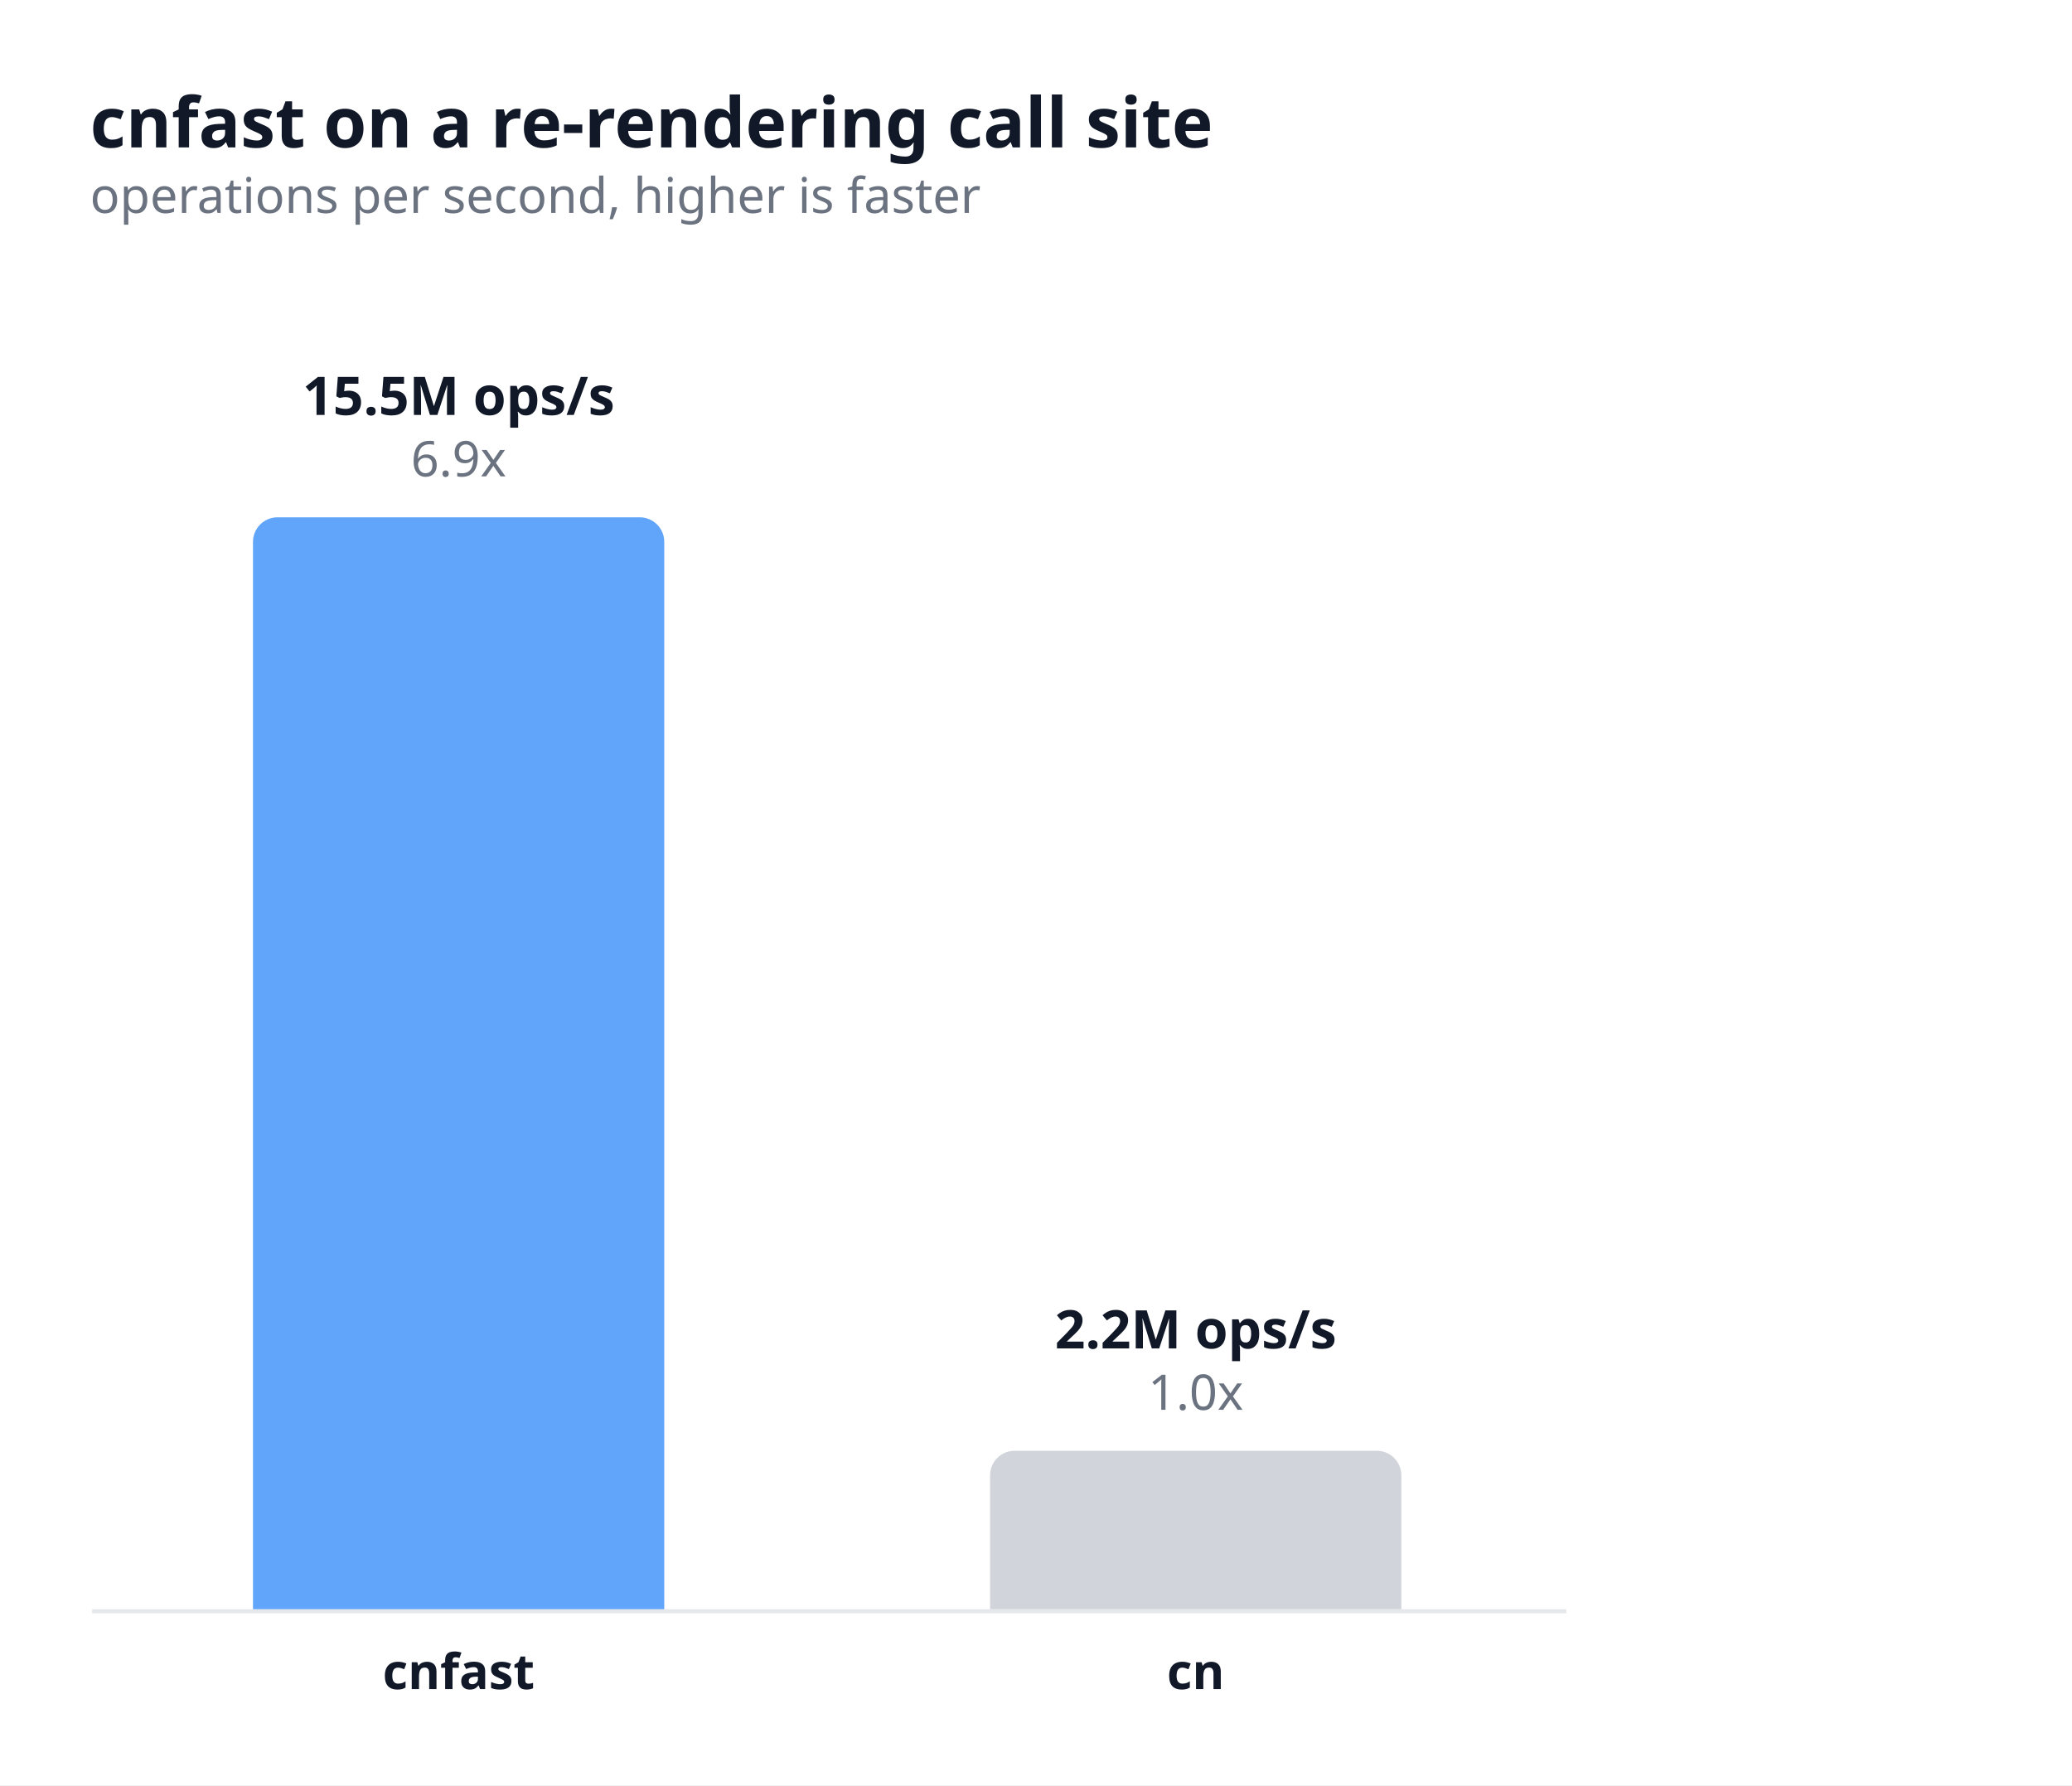
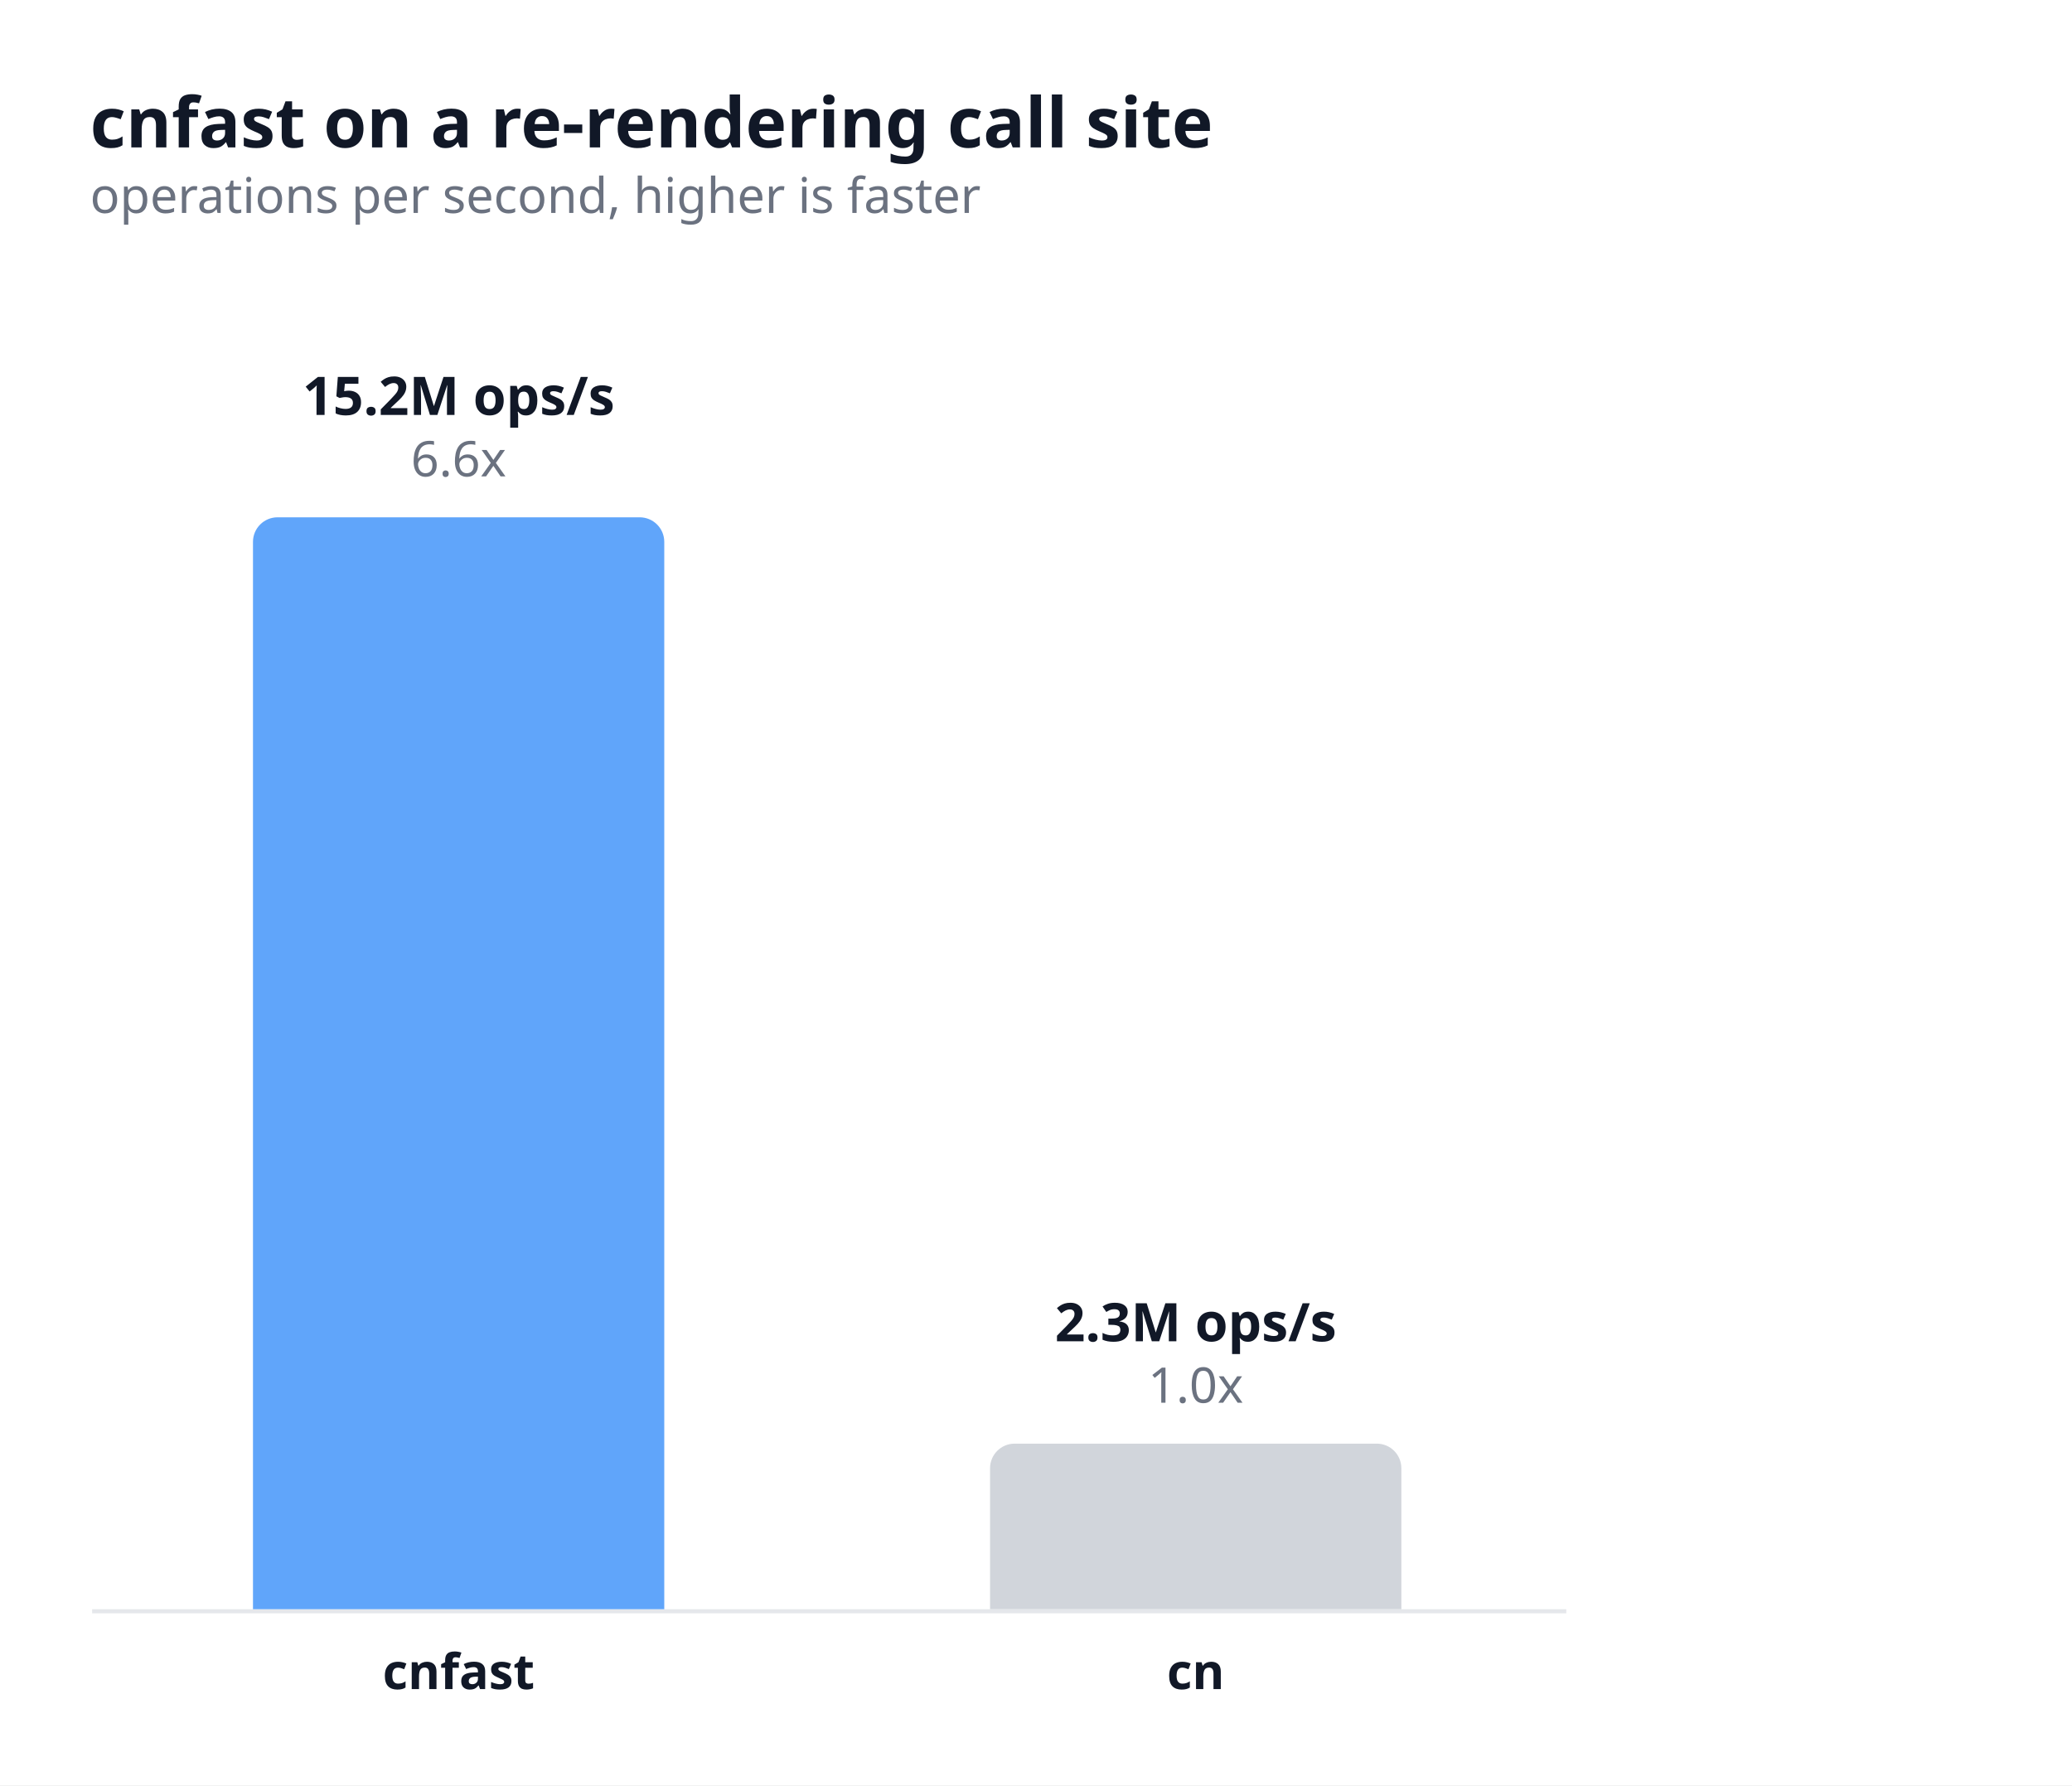
<svg xmlns="http://www.w3.org/2000/svg" version="1.1" class="marks" width="506" height="436" viewBox="0 0 506 436">
  <rect width="506" height="436" fill="#ffffff" />
  <g fill="none" stroke-miterlimit="10" transform="translate(22,73)">
    <g class="mark-group role-frame root" role="graphics-object" aria-roledescription="group mark container">
      <g transform="translate(0,0)">
        <path class="background" aria-hidden="true" d="M0,0h360v320h-360Z" />
        <g>
          <g class="mark-group role-axis" role="graphics-symbol" aria-roledescription="axis" aria-label="X-axis for a discrete scale with 2 values: cnfast, cn">
            <g transform="translate(0.5,320.5)">
              <path class="background" aria-hidden="true" d="M0,0h0v0h0Z" pointer-events="none" />
              <g>
                <g class="mark-text role-axis-label" pointer-events="none">
                  <text text-anchor="middle" transform="translate(89.5,19)" font-family="sans-serif" font-size="12px" font-weight="bold" fill="#111827" opacity="1">cnfast</text>
                  <text text-anchor="middle" transform="translate(269.5,19)" font-family="sans-serif" font-size="12px" font-weight="bold" fill="#111827" opacity="1">cn</text>
                </g>
                <g class="mark-rule role-axis-domain" pointer-events="none">
                  <line transform="translate(0,0)" x2="360" y2="0" stroke="#e5e7eb" stroke-width="1" opacity="1" />
                </g>
              </g>
              <path class="foreground" aria-hidden="true" d="" pointer-events="none" display="none" />
            </g>
          </g>
          <g class="mark-group role-scope" role="graphics-object" aria-roledescription="group mark container">
            <g transform="translate(39.78,53.33333)">
              <path class="background" aria-hidden="true" d="M6,0L94.44,0C97.751,0,100.44,2.689,100.44,6L100.44,266.667C100.44,266.667,100.44,266.667,100.44,266.667L0,266.667C0,266.667,0,266.667,0,266.667L0,6C0,2.689,2.689,0,6,0Z" />
              <g clip-path="url(#clip1)">
                <g class="mark-group role-scope" role="graphics-object" aria-roledescription="group mark container">
                  <g transform="translate(0,-53.33333)">
                    <path class="background" aria-hidden="true" d="M0,0h100.44v0h-100.44Z" />
                    <g>
                      <g class="mark-rect role-mark layer_0_marks" role="graphics-object" aria-roledescription="rect mark container">
-                         <path aria-label="form: cnfast; ops: 15466055.6203; color: #60a5fa" role="graphics-symbol" aria-roledescription="bar" d="M0,53.333h100.44v266.667h-100.44Z" fill="#60a5fa" />
+                         <path aria-label="form: cnfast; ops: 15177031.2115; color: #60a5fa" role="graphics-symbol" aria-roledescription="bar" d="M0,53.333h100.44v266.667h-100.44Z" fill="#60a5fa" />
                      </g>
                    </g>
                    <path class="foreground" aria-hidden="true" d="" display="none" />
                  </g>
                </g>
              </g>
              <path class="foreground" aria-hidden="true" d="" display="none" />
            </g>
-             <g transform="translate(219.78,281.3009)">
-               <path class="background" aria-hidden="true" d="M6,0L94.44,0C97.751,0,100.44,2.689,100.44,6L100.44,38.699C100.44,38.699,100.44,38.699,100.44,38.699L0,38.699C0,38.699,0,38.699,0,38.699L0,6C0,2.689,2.689,0,6,0Z" />
+             <g transform="translate(219.78,279.5626)">
+               <path class="background" aria-hidden="true" d="M6,0L94.44,0C97.751,0,100.44,2.689,100.44,6L100.44,40.437C100.44,40.437,100.44,40.437,100.44,40.437L0,40.437C0,40.437,0,40.437,0,40.437L0,6C0,2.689,2.689,0,6,0Z" />
              <g clip-path="url(#clip2)">
                <g class="mark-group role-scope" role="graphics-object" aria-roledescription="group mark container">
-                   <g transform="translate(0,-281.3009)">
+                   <g transform="translate(0,-279.5626)">
                    <path class="background" aria-hidden="true" d="M0,0h100.44v0h-100.44Z" />
                    <g>
                      <g class="mark-rect role-mark layer_0_marks" role="graphics-object" aria-roledescription="rect mark container">
-                         <path aria-label="form: cn; ops: 2244459.1545; color: #d1d5db" role="graphics-symbol" aria-roledescription="bar" d="M0,281.301h100.44v38.699h-100.44Z" fill="#d1d5db" />
+                         <path aria-label="form: cn; ops: 2301448.56791; color: #d1d5db" role="graphics-symbol" aria-roledescription="bar" d="M0,279.563h100.44v40.437h-100.44Z" fill="#d1d5db" />
                      </g>
                    </g>
                    <path class="foreground" aria-hidden="true" d="" display="none" />
                  </g>
                </g>
              </g>
              <path class="foreground" aria-hidden="true" d="" display="none" />
            </g>
          </g>
          <g class="mark-text role-mark layer_1_marks" role="graphics-object" aria-roledescription="text mark container">
-             <text aria-label="form: cnfast; ops: 15466055.6203; opsLabel: 15.5M ops/s" role="graphics-symbol" aria-roledescription="text mark" text-anchor="middle" transform="translate(90,28.33333)" font-family="sans-serif" font-size="13px" font-weight="bold" fill="#111827">15.5M ops/s</text>
-             <text aria-label="form: cn; ops: 2244459.1545; opsLabel: 2.2M ops/s" role="graphics-symbol" aria-roledescription="text mark" text-anchor="middle" transform="translate(270,256.3009)" font-family="sans-serif" font-size="13px" font-weight="bold" fill="#111827">2.2M ops/s</text>
+             <text aria-label="form: cnfast; ops: 15177031.2115; opsLabel: 15.2M ops/s" role="graphics-symbol" aria-roledescription="text mark" text-anchor="middle" transform="translate(90,28.33333)" font-family="sans-serif" font-size="13px" font-weight="bold" fill="#111827">15.2M ops/s</text>
+             <text aria-label="form: cn; ops: 2301448.56791; opsLabel: 2.3M ops/s" role="graphics-symbol" aria-roledescription="text mark" text-anchor="middle" transform="translate(270,254.5626)" font-family="sans-serif" font-size="13px" font-weight="bold" fill="#111827">2.3M ops/s</text>
          </g>
          <g class="mark-text role-mark layer_2_marks" role="graphics-object" aria-roledescription="text mark container">
-             <text aria-label="form: cnfast; ops: 15466055.6203; speedupLabel: 6.9x" role="graphics-symbol" aria-roledescription="text mark" text-anchor="middle" transform="translate(90,43.33333)" font-family="sans-serif" font-size="12px" fill="#6b7280">6.9x</text>
-             <text aria-label="form: cn; ops: 2244459.1545; speedupLabel: 1.0x" role="graphics-symbol" aria-roledescription="text mark" text-anchor="middle" transform="translate(270,271.3009)" font-family="sans-serif" font-size="12px" fill="#6b7280">1.0x</text>
+             <text aria-label="form: cnfast; ops: 15177031.2115; speedupLabel: 6.6x" role="graphics-symbol" aria-roledescription="text mark" text-anchor="middle" transform="translate(90,43.33333)" font-family="sans-serif" font-size="12px" fill="#6b7280">6.6x</text>
+             <text aria-label="form: cn; ops: 2301448.56791; speedupLabel: 1.0x" role="graphics-symbol" aria-roledescription="text mark" text-anchor="middle" transform="translate(270,269.5626)" font-family="sans-serif" font-size="12px" fill="#6b7280">1.0x</text>
          </g>
          <g class="mark-group role-title">
            <g transform="translate(0,-50)">
              <path class="background" aria-hidden="true" d="M0,0h0v0h0Z" pointer-events="none" />
              <g>
                <g class="mark-text role-title-text" role="graphics-symbol" aria-roledescription="title" aria-label="Title text 'cnfast on a re-rendering call site'" pointer-events="none">
                  <text text-anchor="start" transform="translate(0,13)" font-family="sans-serif" font-size="17px" font-weight="bold" fill="#111827" opacity="1">cnfast on a re-rendering call site</text>
                </g>
                <g class="mark-text role-title-subtitle" role="graphics-symbol" aria-roledescription="subtitle" aria-label="Subtitle text 'operations per second, higher is faster'" pointer-events="none">
                  <text text-anchor="start" transform="translate(0,29)" font-family="sans-serif" font-size="12px" fill="#6b7280" opacity="1">operations per second, higher is faster</text>
                </g>
              </g>
              <path class="foreground" aria-hidden="true" d="" pointer-events="none" display="none" />
            </g>
          </g>
        </g>
        <path class="foreground" aria-hidden="true" d="" display="none" />
      </g>
    </g>
  </g>
  <defs>
    <clipPath id="clip1">
      <path d="M6,0L94.44,0C97.751,0,100.44,2.689,100.44,6L100.44,266.667C100.44,266.667,100.44,266.667,100.44,266.667L0,266.667C0,266.667,0,266.667,0,266.667L0,6C0,2.689,2.689,0,6,0Z" />
    </clipPath>
    <clipPath id="clip2">
-       <path d="M6,0L94.44,0C97.751,0,100.44,2.689,100.44,6L100.44,38.699C100.44,38.699,100.44,38.699,100.44,38.699L0,38.699C0,38.699,0,38.699,0,38.699L0,6C0,2.689,2.689,0,6,0Z" />
+       <path d="M6,0L94.44,0C97.751,0,100.44,2.689,100.44,6L100.44,40.437C100.44,40.437,100.44,40.437,100.44,40.437L0,40.437C0,40.437,0,40.437,0,40.437L0,6C0,2.689,2.689,0,6,0Z" />
    </clipPath>
  </defs>
</svg>
